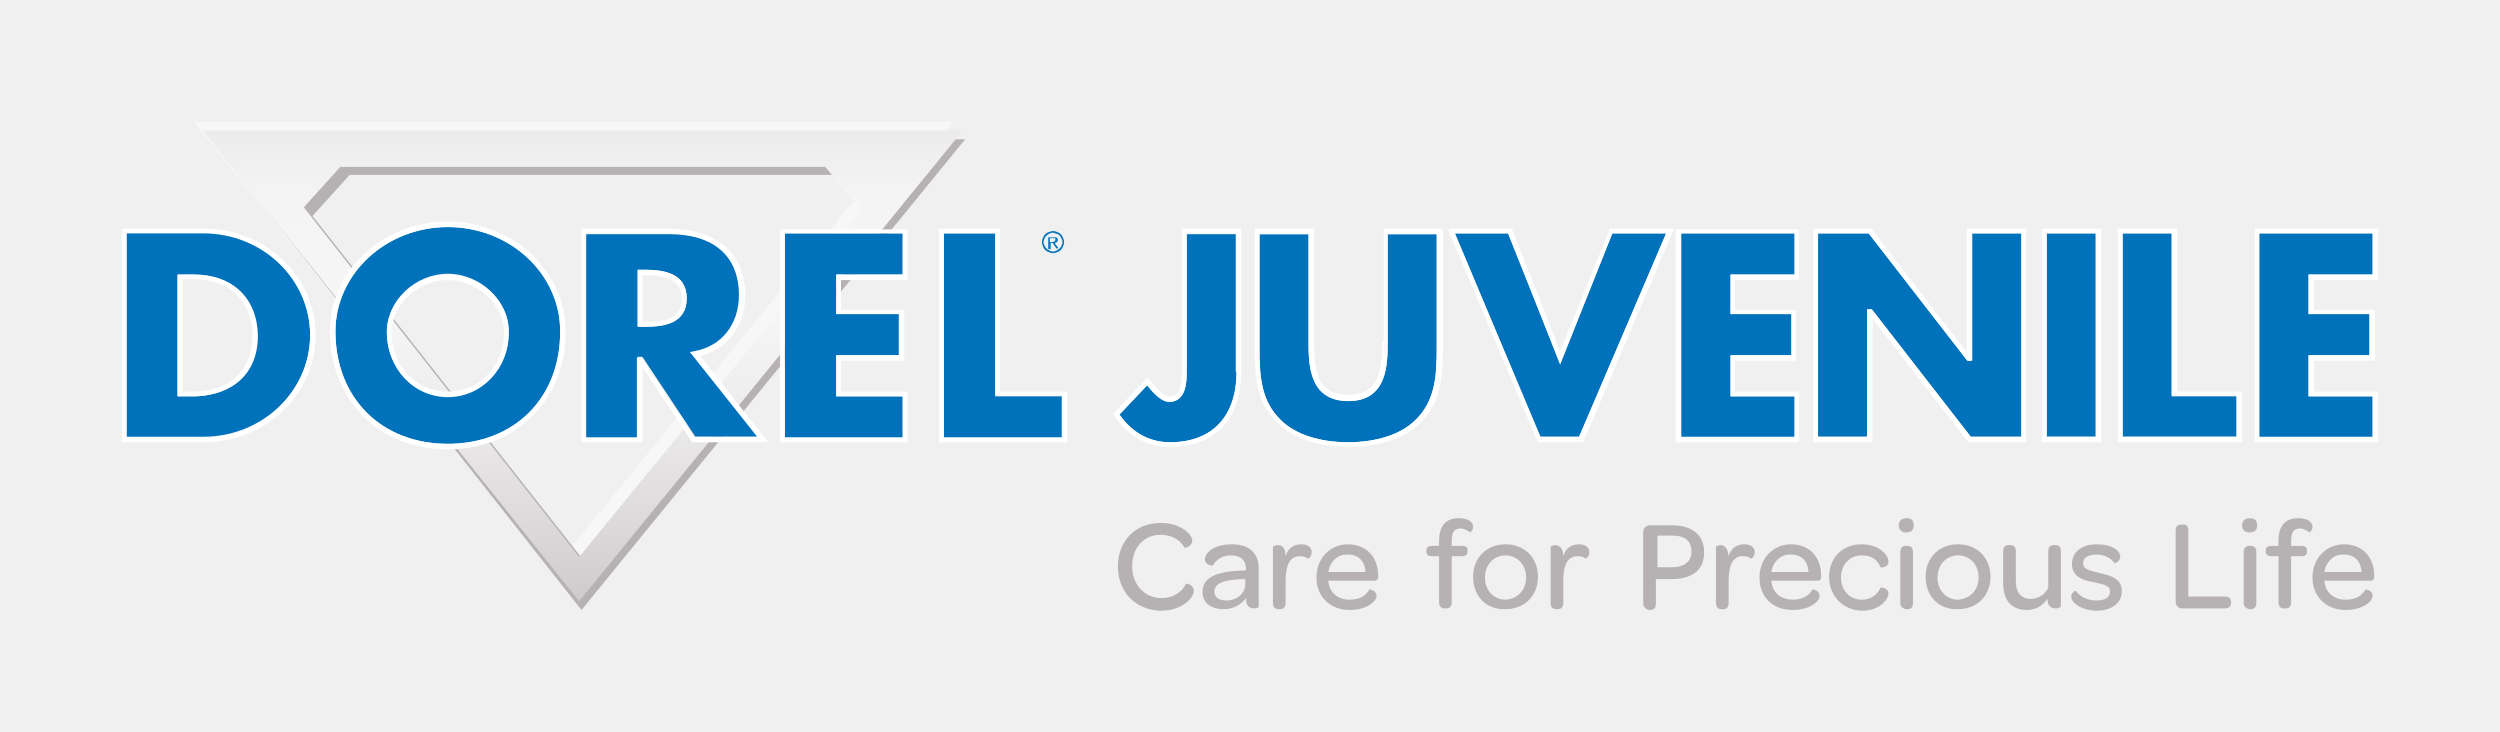
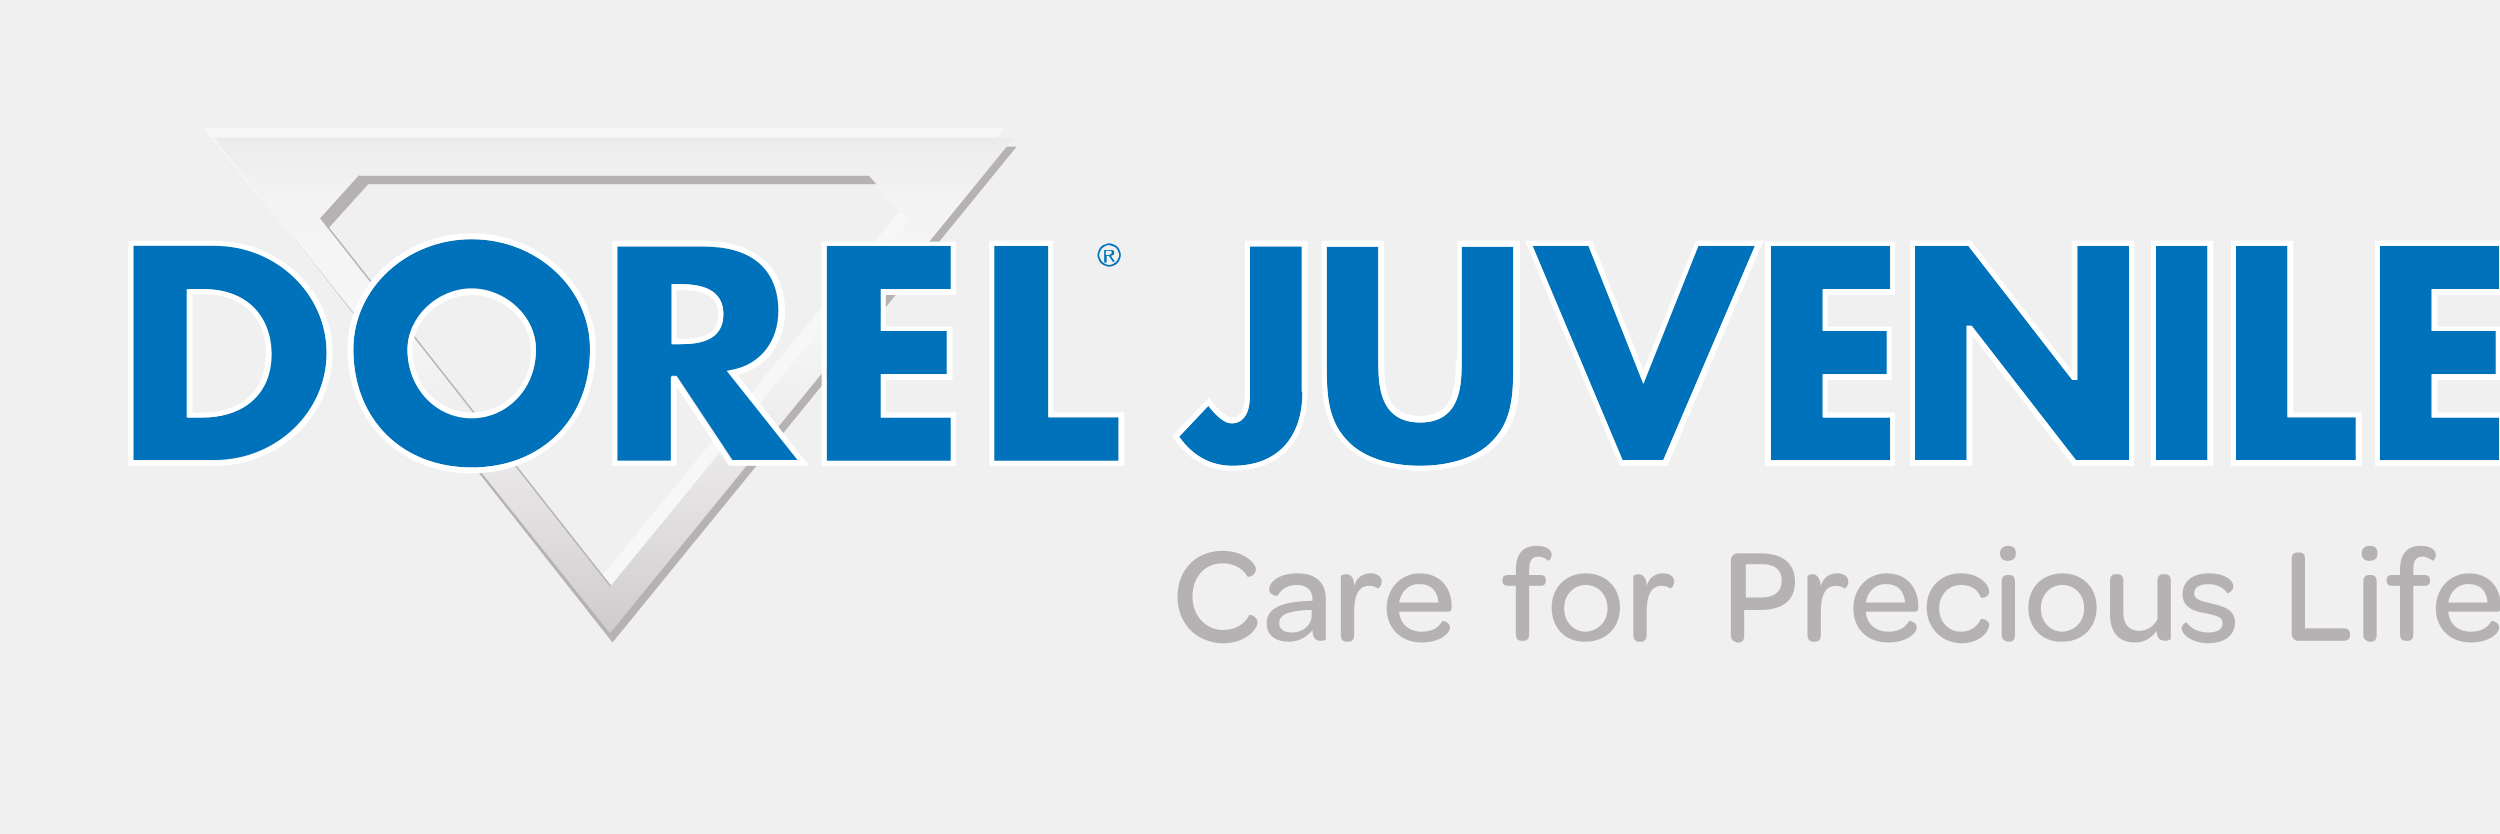
- <svg xmlns="http://www.w3.org/2000/svg" version="1.1" id="Layer_1" x="0px" y="0px" viewBox="0 0 316 92.5" enable-background="new 0 0 316 92.5" xml:space="preserve">
+ <svg xmlns="http://www.w3.org/2000/svg" version="1.1" width="240" height="80" viewBox="0 0 250 100" preserveAspectRatio="xMinYMax meet">
  <g>
-     <rect x="0" y="0" fill="none" width="316" height="92.5" />
+     <rect x="0" y="0" fill="none" />
    <g>
      <path fill="#F8F7F8" d="M24.5,15.4h96L72.1,74.8L24.5,15.4z M42,19.9l-4.7,5.2l34.8,44.2l35.8-43.9l-4.7-5.5H42z" />
      <path fill="#B6B2B4" d="M26.6,17.6H122L73.5,77.1L26.6,17.6z M44.2,22.1l-4.7,5.2l34.8,44.2l35.8-43.9l-4.7-5.5H44.2z" />
      <linearGradient id="SVGID_1_" gradientUnits="userSpaceOnUse" x1="73.583" y1="78.112" x2="73.583" y2="14.223">
        <stop offset="0" style="stop-color:#CCC8CA" />
        <stop offset="0.18" style="stop-color:#DCD9DB" />
        <stop offset="0.441" style="stop-color:#EFEEEF" />
        <stop offset="0.607" style="stop-color:#F7F6F6" />
        <stop offset="0.833" style="stop-color:#F5F4F5" />
        <stop offset="0.944" style="stop-color:#EEEDEE" />
        <stop offset="0.989" style="stop-color:#E9E7E9" />
      </linearGradient>
      <path fill="url(#SVGID_1_)" d="M25.6,16.5h96.1L73.2,76L25.6,16.5z M43.1,21l-4.7,5.2l34.8,44.2L109,26.6l-4.7-5.5H43.1z" />
    </g>
-     <path fill="#0072BB" d="M56.6,28.7c-7.8,0-14.2,5.9-14.2,13.2c0,8.4,5.8,14.2,14.2,14.2c8.4,0,14.2-5.8,14.2-14.2   C70.9,34.6,64.5,28.7,56.6,28.7z M56.6,50.1c-4.3,0-7.7-3.6-7.7-8.2c0-3.9,3.6-7.3,7.7-7.3c4.1,0,7.7,3.4,7.7,7.3   C64.4,46.5,61,50.1,56.6,50.1z" />
-     <path fill="#0072BB" d="M149.2,50.2c-0.4,0.4-0.9,0.6-1.4,0.6c-0.8,0-1.7-0.7-2.8-2.1l-3.5,3.7c1.6,2.3,3.8,3.5,6.4,3.5   c5.3,0,8.4-3.3,8.4-8.9V29.6H150l0,17.2C150,47.9,150,49.4,149.2,50.2z" />
-     <path fill="#0072BB" d="M165.4,43.1V29.6h-6.2V44c0,3.5,0.2,6.7,2.7,9.1c1.8,1.8,4.9,2.8,8.5,2.8s6.7-1,8.5-2.8   c2.5-2.4,2.7-5.5,2.7-9.1V29.6h-6.2v13.6c0,2.8,0,7.5-5,7.5C165.4,50.6,165.4,45.9,165.4,43.1z" />
-     <path fill="#FFFFFF" d="M56.6,28c-8.2,0-14.9,6.2-14.9,13.9c0,8.6,6.2,14.9,14.9,14.9c8.6,0,14.9-6.2,14.9-14.9   C71.5,34.3,64.8,28,56.6,28z M56.6,56.1c-8.4,0-14.2-5.8-14.2-14.2c0-7.3,6.4-13.2,14.2-13.2c7.8,0,14.2,5.9,14.2,13.2   C70.9,50.3,65,56.1,56.6,56.1z" />
-     <path fill="#FFFFFF" d="M56.6,34.7c-4.1,0-7.7,3.4-7.7,7.3c0,4.6,3.4,8.2,7.7,8.2c4.3,0,7.7-3.6,7.7-8.2   C64.4,38.1,60.8,34.7,56.6,34.7z M56.6,49.5c-4,0-7.1-3.3-7.1-7.5c0-3.5,3.3-6.6,7.1-6.6c3.8,0,7.1,3.1,7.1,6.6   C63.8,46.2,60.6,49.5,56.6,49.5z" />
+     <path fill="#0072BB" d="M56.6,28.7c-7.8,0-14.2,5.9-14.2,13.2c0,8.4,5.8,14.2,14.2,14.2c8.4,0,14.2-5.8,14.2-14.2       C70.9,34.6,64.5,28.7,56.6,28.7z M56.6,50.1c-4.3,0-7.7-3.6-7.7-8.2c0-3.9,3.6-7.3,7.7-7.3c4.1,0,7.7,3.4,7.7,7.3       C64.4,46.5,61,50.1,56.6,50.1z" />
+     <path fill="#0072BB" d="M149.2,50.2c-0.4,0.4-0.9,0.6-1.4,0.6c-0.8,0-1.7-0.7-2.8-2.1l-3.5,3.7c1.6,2.3,3.8,3.5,6.4,3.5       c5.3,0,8.4-3.3,8.4-8.9V29.6H150l0,17.2C150,47.9,150,49.4,149.2,50.2z" />
+     <path fill="#0072BB" d="M165.4,43.1V29.6h-6.2V44c0,3.5,0.2,6.7,2.7,9.1c1.8,1.8,4.9,2.8,8.5,2.8s6.7-1,8.5-2.8       c2.5-2.4,2.7-5.5,2.7-9.1V29.6h-6.2v13.6c0,2.8,0,7.5-5,7.5C165.4,50.6,165.4,45.9,165.4,43.1z" />
+     <path fill="#FFFFFF" d="M56.6,28c-8.2,0-14.9,6.2-14.9,13.9c0,8.6,6.2,14.9,14.9,14.9c8.6,0,14.9-6.2,14.9-14.9       C71.5,34.3,64.8,28,56.6,28z M56.6,56.1c-8.4,0-14.2-5.8-14.2-14.2c0-7.3,6.4-13.2,14.2-13.2c7.8,0,14.2,5.9,14.2,13.2       C70.9,50.3,65,56.1,56.6,56.1z" />
+     <path fill="#FFFFFF" d="M56.6,34.7c-4.1,0-7.7,3.4-7.7,7.3c0,4.6,3.4,8.2,7.7,8.2c4.3,0,7.7-3.6,7.7-8.2       C64.4,38.1,60.8,34.7,56.6,34.7z M56.6,49.5c-4,0-7.1-3.3-7.1-7.5c0-3.5,3.3-6.6,7.1-6.6c3.8,0,7.1,3.1,7.1,6.6       C63.8,46.2,60.6,49.5,56.6,49.5z" />
    <g>
      <path fill="none" d="M23.1,35.3v14.1h1.3c4.7,0,7.5-2.6,7.5-7.1c0-4.4-2.9-7.1-7.5-7.1H23.1z" />
-       <path fill="#0072BB" d="M16,29.5v25.7h9.7c7.5,0,13.5-5.8,13.5-12.9c0-7.1-6.1-12.9-13.5-12.9H16z M32.5,42.4    c0,5.7-4.2,7.7-8.2,7.7h-1.9V34.7h2C29.4,34.7,32.5,37.7,32.5,42.4z" />
-       <path fill="#FFFFFF" d="M25.8,28.9H15.4v27h10.4c7.8,0,14.1-6.1,14.1-13.5C39.9,35,33.6,28.9,25.8,28.9z M16,55.3V29.5h9.7    c7.5,0,13.5,5.8,13.5,12.9c0,7.1-6.1,12.9-13.5,12.9H16z" />
-       <path fill="#FFFFFF" d="M24.5,34.7h-2v15.4h1.9c3.9,0,8.2-2,8.2-7.7C32.5,37.7,29.4,34.7,24.5,34.7z M24.4,49.5h-1.3V35.3h1.3    c4.6,0,7.5,2.7,7.5,7.1C31.9,46.8,29.1,49.5,24.4,49.5z" />
+       <path fill="#0072BB" d="M16,29.5v25.7h9.7c7.5,0,13.5-5.8,13.5-12.9c0-7.1-6.1-12.9-13.5-12.9H16z M32.5,42.4         c0,5.7-4.2,7.7-8.2,7.7h-1.9V34.7h2C29.4,34.7,32.5,37.7,32.5,42.4z" />
+       <path fill="#FFFFFF" d="M25.8,28.9H15.4v27h10.4c7.8,0,14.1-6.1,14.1-13.5C39.9,35,33.6,28.9,25.8,28.9z M16,55.3V29.5h9.7         c7.5,0,13.5,5.8,13.5,12.9c0,7.1-6.1,12.9-13.5,12.9H16z" />
+       <path fill="#FFFFFF" d="M24.5,34.7h-2v15.4h1.9c3.9,0,8.2-2,8.2-7.7C32.5,37.7,29.4,34.7,24.5,34.7z M24.4,49.5h-1.3V35.3h1.3         c4.6,0,7.5,2.7,7.5,7.1C31.9,46.8,29.1,49.5,24.4,49.5z" />
    </g>
    <g>
-       <path fill="#0072BB" d="M87.9,44.5c3.5-0.6,5.7-3.4,5.7-7.1c0-5-3.3-7.8-9.1-7.8H74.1v25.7h6.5V45.1h0.6l6.7,10.1h8l-8.5-10.7    L87.9,44.5z M81.6,41.3h-1v-7.2h1c2.2,0,5.2,0.4,5.2,3.6C86.8,41,83.8,41.3,81.6,41.3z" />
-       <path fill="#FFFFFF" d="M94.2,37.3c0-5.3-3.7-8.4-9.8-8.4H73.5v27h7.7v-9.5l6.3,9.5h9.6L88.5,45C92,44.1,94.2,41.2,94.2,37.3z     M87.8,55.3l-6.7-10.1h-0.6v10.1h-6.5V29.5h10.3c5.8,0,9.1,2.8,9.1,7.8c0,3.7-2.2,6.5-5.7,7.1l-0.5,0.1l8.5,10.7H87.8z" />
+       <path fill="#0072BB" d="M87.9,44.5c3.5-0.6,5.7-3.4,5.7-7.1c0-5-3.3-7.8-9.1-7.8H74.1v25.7h6.5V45.1h0.6l6.7,10.1h8l-8.5-10.7         L87.9,44.5z M81.6,41.3h-1v-7.2h1c2.2,0,5.2,0.4,5.2,3.6C86.8,41,83.8,41.3,81.6,41.3z" />
+       <path fill="#FFFFFF" d="M94.2,37.3c0-5.3-3.7-8.4-9.8-8.4H73.5v27h7.7v-9.5l6.3,9.5h9.6L88.5,45C92,44.1,94.2,41.2,94.2,37.3z          M87.8,55.3l-6.7-10.1h-0.6v10.1h-6.5V29.5h10.3c5.8,0,9.1,2.8,9.1,7.8c0,3.7-2.2,6.5-5.7,7.1l-0.5,0.1l8.5,10.7H87.8z" />
    </g>
-     <path fill="#FFFFFF" d="M81.6,34.1h-1v7.2h1c2.2,0,5.2-0.4,5.2-3.6C86.8,34.5,83.8,34.1,81.6,34.1z M81.6,40.7h-0.4v-5.9h0.4   c3.2,0,4.6,0.9,4.6,3C86.2,39.8,84.8,40.7,81.6,40.7z" />
-     <path fill="#FFFFFF" d="M149.4,46.7c0,1,0,2.4-0.6,3c-0.2,0.2-0.6,0.4-1,0.4c-0.6,0-1.5-0.8-2.5-2.1l-0.2-0.3l-4.4,4.6l0.1,0.2   c1.7,2.6,4.2,4,7,4c5.8,0,9.1-3.5,9.1-9.6V28.9h-7.5V46.7z M156.3,47c0,5.7-3.1,8.9-8.4,8.9c-2.6,0-4.8-1.2-6.4-3.5l3.5-3.7   c1.1,1.4,2,2.1,2.8,2.1c0.6,0,1.1-0.2,1.4-0.6c0.8-0.8,0.8-2.4,0.8-3.5l0-17.2h6.2V47z" />
-     <path fill="#FFFFFF" d="M174.7,43.1c0,3.6-0.3,6.8-4.3,6.8c-4,0-4.3-3.2-4.3-6.8V28.9h-7.5V44c0,3.7,0.2,6.9,2.9,9.5   c2.7,2.6,6.8,3,9,3c2.2,0,6.3-0.4,9-3c2.6-2.6,2.9-5.8,2.9-9.5V28.9h-7.5V43.1z M175.4,29.6h6.2V44c0,3.5-0.2,6.7-2.7,9.1   c-1.8,1.8-4.9,2.8-8.5,2.8s-6.7-1-8.5-2.8c-2.5-2.4-2.7-5.5-2.7-9.1V29.6h6.2v13.6c0,2.8,0,7.5,5,7.5c5,0,5-4.7,5-7.5V29.6z" />
+     <path fill="#FFFFFF" d="M81.6,34.1h-1v7.2h1c2.2,0,5.2-0.4,5.2-3.6C86.8,34.5,83.8,34.1,81.6,34.1z M81.6,40.7h-0.4v-5.9h0.4       c3.2,0,4.6,0.9,4.6,3C86.2,39.8,84.8,40.7,81.6,40.7z" />
+     <path fill="#FFFFFF" d="M149.4,46.7c0,1,0,2.4-0.6,3c-0.2,0.2-0.6,0.4-1,0.4c-0.6,0-1.5-0.8-2.5-2.1l-0.2-0.3l-4.4,4.6l0.1,0.2       c1.7,2.6,4.2,4,7,4c5.8,0,9.1-3.5,9.1-9.6V28.9h-7.5V46.7z M156.3,47c0,5.7-3.1,8.9-8.4,8.9c-2.6,0-4.8-1.2-6.4-3.5l3.5-3.7       c1.1,1.4,2,2.1,2.8,2.1c0.6,0,1.1-0.2,1.4-0.6c0.8-0.8,0.8-2.4,0.8-3.5l0-17.2h6.2V47z" />
+     <path fill="#FFFFFF" d="M174.7,43.1c0,3.6-0.3,6.8-4.3,6.8c-4,0-4.3-3.2-4.3-6.8V28.9h-7.5V44c0,3.7,0.2,6.9,2.9,9.5       c2.7,2.6,6.8,3,9,3c2.2,0,6.3-0.4,9-3c2.6-2.6,2.9-5.8,2.9-9.5V28.9h-7.5V43.1z M175.4,29.6h6.2V44c0,3.5-0.2,6.7-2.7,9.1       c-1.8,1.8-4.9,2.8-8.5,2.8s-6.7-1-8.5-2.8c-2.5-2.4-2.7-5.5-2.7-9.1V29.6h6.2v13.6c0,2.8,0,7.5,5,7.5c5,0,5-4.7,5-7.5V29.6z" />
    <g>
-       <polygon fill="#0072BB" points="190.7,29.5 183.9,29.5 194.7,55.2 199.6,55.2 210.6,29.5 203.8,29.5 197.2,46.1   " />
-       <path fill="#FFFFFF" d="M197.2,44.4l-6.1-15.5H183l11.3,26.8l0.1,0.2h5.7l11.5-27h-8.1L197.2,44.4z M210.6,29.5l-11,25.7h-4.9    l-10.8-25.7h6.7l6.6,16.5l6.6-16.5H210.6z" />
+       <polygon fill="#0072BB" points="190.7,29.5 183.9,29.5 194.7,55.2 199.6,55.2 210.6,29.5 203.8,29.5 197.2,46.1    " />
+       <path fill="#FFFFFF" d="M197.2,44.4l-6.1-15.5H183l11.3,26.8l0.1,0.2h5.7l11.5-27h-8.1L197.2,44.4z M210.6,29.5l-11,25.7h-4.9         l-10.8-25.7h6.7l6.6,16.5l6.6-16.5H210.6z" />
    </g>
    <g>
-       <polygon fill="#0072BB" points="218.7,44.9 226.4,44.9 226.4,39.7 218.7,39.7 218.7,34.7 226.8,34.7 226.8,29.5 212.5,29.5     212.5,55.2 226.8,55.2 226.8,50.1 218.7,50.1   " />
-       <path fill="#FFFFFF" d="M211.8,55.9h15.6v-6.4h-8.1v-3.9h7.7v-6.4h-7.7v-3.8h8.1v-6.4h-15.6V55.9z M212.5,29.5h14.4v5.2h-8.1v5    h7.7v5.2h-7.7v5.2h8.1v5.2h-14.4V29.5z" />
+       <polygon fill="#0072BB" points="218.7,44.9 226.4,44.9 226.4,39.7 218.7,39.7 218.7,34.7 226.8,34.7 226.8,29.5 212.5,29.5          212.5,55.2 226.8,55.2 226.8,50.1 218.7,50.1     " />
+       <path fill="#FFFFFF" d="M211.8,55.9h15.6v-6.4h-8.1v-3.9h7.7v-6.4h-7.7v-3.8h8.1v-6.4h-15.6V55.9z M212.5,29.5h14.4v5.2h-8.1v5         h7.7v5.2h-7.7v5.2h8.1v5.2h-14.4V29.5z" />
    </g>
    <g>
-       <polygon fill="#0072BB" points="229.8,29.5 229.8,55.2 236,55.2 236,39.1 236.6,39.1 249.1,55.2 255.5,55.2 255.5,29.5     249.3,29.5 249.3,45.6 248.7,45.6 248.6,45.5 236.2,29.5   " />
-       <path fill="#FFFFFF" d="M248.6,44.5l-12-15.5l-0.1-0.1h-7.3v27h7.5V40.3l12.1,15.6h7.3v-27h-7.5V44.5z M249.3,29.5h6.2v25.7h-6.4    l-12.5-16.1H236v16.1h-6.2V29.5h6.4l12.4,16l0.1,0.1h0.5V29.5z" />
+       <polygon fill="#0072BB" points="229.8,29.5 229.8,55.2 236,55.2 236,39.1 236.6,39.1 249.1,55.2 255.5,55.2 255.5,29.5          249.3,29.5 249.3,45.6 248.7,45.6 248.6,45.5 236.2,29.5    " />
+       <path fill="#FFFFFF" d="M248.6,44.5l-12-15.5l-0.1-0.1h-7.3v27h7.5V40.3l12.1,15.6h7.3v-27h-7.5V44.5z M249.3,29.5h6.2v25.7h-6.4         l-12.5-16.1H236v16.1h-6.2V29.5h6.4l12.4,16l0.1,0.1h0.5V29.5z" />
    </g>
    <g>
      <rect x="258.7" y="29.5" fill="#0072BB" width="6.2" height="25.7" />
      <path fill="#FFFFFF" d="M258.1,55.9h7.5v-27h-7.5V55.9z M258.7,29.5h6.2v25.7h-6.2V29.5z" />
    </g>
    <g>
-       <polygon fill="#0072BB" points="274.5,29.5 268.3,29.5 268.3,55.2 282.7,55.2 282.7,50.1 274.5,50.1   " />
+       <polygon fill="#0072BB" points="274.5,29.5 268.3,29.5 268.3,55.2 282.7,55.2 282.7,50.1 274.5,50.1     " />
      <path fill="#FFFFFF" d="M275.2,28.9h-7.5v27h15.7v-6.4h-8.2V28.9z M282.7,55.2h-14.4V29.5h6.2v20.5h8.2V55.2z" />
    </g>
    <g>
-       <polygon fill="#0072BB" points="299.9,34.7 299.9,29.5 285.6,29.5 285.6,55.2 299.9,55.2 299.9,50.1 291.8,50.1 291.8,44.9     299.5,44.9 299.5,39.7 291.8,39.7 291.8,34.7   " />
-       <path fill="#FFFFFF" d="M300.6,35.3v-6.4H285v27h15.6v-6.4h-8.1v-3.9h7.7v-6.4h-7.7v-3.8H300.6z M299.5,44.9h-7.7v5.2h8.1v5.2    h-14.4V29.5h14.4v5.2h-8.1v5h7.7V44.9z" />
+       <polygon fill="#0072BB" points="299.9,34.7 299.9,29.5 285.6,29.5 285.6,55.2 299.9,55.2 299.9,50.1 291.8,50.1 291.8,44.9          299.5,44.9 299.5,39.7 291.8,39.7 291.8,34.7     " />
+       <path fill="#FFFFFF" d="M300.6,35.3v-6.4H285v27h15.6v-6.4h-8.1v-3.9h7.7v-6.4h-7.7v-3.8H300.6z M299.5,44.9h-7.7v5.2h8.1v5.2         h-14.4V29.5h14.4v5.2h-8.1v5h7.7V44.9z" />
    </g>
    <g>
-       <polygon fill="#0072BB" points="105.7,44.9 113.6,44.9 113.6,39.7 105.7,39.7 105.7,34.7 114.1,34.7 114.1,29.5 99.2,29.5     99.2,55.3 114.1,55.3 114.1,50.1 105.7,50.1   " />
-       <path fill="#FFFFFF" d="M98.6,55.9h16.1v-6.4h-8.4v-3.9h8v-6.4h-8v-3.8h8.4v-6.4H98.6V55.9z M99.2,29.5h14.9v5.2h-8.4v5h8v5.2h-8    v5.2h8.4v5.2H99.2V29.5z" />
+       <polygon fill="#0072BB" points="105.7,44.9 113.6,44.9 113.6,39.7 105.7,39.7 105.7,34.7 114.1,34.7 114.1,29.5 99.2,29.5          99.2,55.3 114.1,55.3 114.1,50.1 105.7,50.1    " />
+       <path fill="#FFFFFF" d="M98.6,55.9h16.1v-6.4h-8.4v-3.9h8v-6.4h-8v-3.8h8.4v-6.4H98.6V55.9z M99.2,29.5h14.9v5.2h-8.4v5h8v5.2h-8         v5.2h8.4v5.2H99.2V29.5z" />
    </g>
    <g>
-       <polygon fill="#0072BB" points="125.8,29.5 119.3,29.5 119.3,55.3 134.2,55.3 134.2,50.1 125.8,50.1   " />
+       <polygon fill="#0072BB" points="125.8,29.5 119.3,29.5 119.3,55.3 134.2,55.3 134.2,50.1 125.8,50.1     " />
      <path fill="#FFFFFF" d="M126.4,28.9h-7.7v27h16.2v-6.4h-8.5V28.9z M134.2,55.3h-14.9V29.5h6.5v20.5h8.5V55.3z" />
    </g>
-     <path fill="#0072BB" d="M133.7,29.6c0.2,0.1,0.3,0.2,0.4,0.4c0.1,0.2,0.2,0.4,0.2,0.6c0,0.2-0.1,0.4-0.2,0.6   c-0.1,0.2-0.3,0.3-0.4,0.4c-0.2,0.1-0.4,0.2-0.6,0.2c-0.2,0-0.4-0.1-0.6-0.2c-0.2-0.1-0.3-0.3-0.4-0.4c-0.1-0.2-0.2-0.4-0.2-0.6   c0-0.2,0.1-0.4,0.2-0.6c0.1-0.2,0.3-0.3,0.4-0.4c0.2-0.1,0.4-0.2,0.6-0.2C133.3,29.5,133.5,29.5,133.7,29.6z M132.4,29.4   c-0.2,0.1-0.4,0.3-0.5,0.5c-0.1,0.2-0.2,0.5-0.2,0.7c0,0.2,0.1,0.5,0.2,0.7c0.1,0.2,0.3,0.4,0.5,0.5c0.2,0.1,0.5,0.2,0.7,0.2   c0.2,0,0.5-0.1,0.7-0.2c0.2-0.1,0.4-0.3,0.5-0.5c0.1-0.2,0.2-0.5,0.2-0.7c0-0.2-0.1-0.5-0.2-0.7c-0.1-0.2-0.3-0.4-0.5-0.5   c-0.2-0.1-0.5-0.2-0.7-0.2C132.9,29.2,132.7,29.3,132.4,29.4z M132.8,31.4v-0.7h0.1c0.1,0,0.2,0,0.2,0.1c0.1,0,0.1,0.2,0.3,0.4   l0.1,0.2h0.3l-0.2-0.3c-0.1-0.1-0.2-0.2-0.2-0.3c0,0-0.1-0.1-0.1-0.1c0.1,0,0.2-0.1,0.3-0.1c0.1-0.1,0.1-0.2,0.1-0.3   c0-0.1,0-0.2-0.1-0.2c0-0.1-0.1-0.1-0.2-0.1c-0.1,0-0.2,0-0.4,0h-0.5v1.5H132.8z M132.8,30.1h0.3c0.1,0,0.2,0,0.2,0   c0,0,0.1,0,0.1,0.1c0,0,0,0.1,0,0.1c0,0.1,0,0.1-0.1,0.2c-0.1,0-0.1,0.1-0.3,0.1h-0.3V30.1z" />
+     <path fill="#0072BB" d="M133.7,29.6c0.2,0.1,0.3,0.2,0.4,0.4c0.1,0.2,0.2,0.4,0.2,0.6c0,0.2-0.1,0.4-0.2,0.6       c-0.1,0.2-0.3,0.3-0.4,0.4c-0.2,0.1-0.4,0.2-0.6,0.2c-0.2,0-0.4-0.1-0.6-0.2c-0.2-0.1-0.3-0.3-0.4-0.4c-0.1-0.2-0.2-0.4-0.2-0.6       c0-0.2,0.1-0.4,0.2-0.6c0.1-0.2,0.3-0.3,0.4-0.4c0.2-0.1,0.4-0.2,0.6-0.2C133.3,29.5,133.5,29.5,133.7,29.6z M132.4,29.4       c-0.2,0.1-0.4,0.3-0.5,0.5c-0.1,0.2-0.2,0.5-0.2,0.7c0,0.2,0.1,0.5,0.2,0.7c0.1,0.2,0.3,0.4,0.5,0.5c0.2,0.1,0.5,0.2,0.7,0.2       c0.2,0,0.5-0.1,0.7-0.2c0.2-0.1,0.4-0.3,0.5-0.5c0.1-0.2,0.2-0.5,0.2-0.7c0-0.2-0.1-0.5-0.2-0.7c-0.1-0.2-0.3-0.4-0.5-0.5       c-0.2-0.1-0.5-0.2-0.7-0.2C132.9,29.2,132.7,29.3,132.4,29.4z M132.8,31.4v-0.7h0.1c0.1,0,0.2,0,0.2,0.1c0.1,0,0.1,0.2,0.3,0.4       l0.1,0.2h0.3l-0.2-0.3c-0.1-0.1-0.2-0.2-0.2-0.3c0,0-0.1-0.1-0.1-0.1c0.1,0,0.2-0.1,0.3-0.1c0.1-0.1,0.1-0.2,0.1-0.3       c0-0.1,0-0.2-0.1-0.2c0-0.1-0.1-0.1-0.2-0.1c-0.1,0-0.2,0-0.4,0h-0.5v1.5H132.8z M132.8,30.1h0.3c0.1,0,0.2,0,0.2,0       c0,0,0.1,0,0.1,0.1c0,0,0,0.1,0,0.1c0,0.1,0,0.1-0.1,0.2c-0.1,0-0.1,0.1-0.3,0.1h-0.3V30.1z" />
    <g>
      <g>
-         <path fill="#B6B2B4" d="M141.3,71.6c0-3.2,2.2-5.5,5.4-5.5c2.6,0,4,1.5,4,2.2c0,0.8-0.9,1-1,0.9c-0.6-1.1-1.8-1.6-3-1.6     c-2.1,0-3.6,1.6-3.6,4c0,2.3,1.6,4,3.7,4c1.4,0,2.6-0.7,3.1-1.8c0-0.1,1,0.1,1,0.9c0,0.8-1.4,2.5-4.2,2.5     C143.5,77.1,141.3,74.8,141.3,71.6z" />
-         <path fill="#B6B2B4" d="M152,74.8c0-1.8,1.7-2.6,5.3-2.7h0.2V72c0-1.2-0.7-1.8-1.9-1.8c-1.2,0-1.9,0.6-2.3,1.3c0,0-1,0-1-0.8     c0-0.8,1.1-1.9,3.4-1.9c2.2,0,3.4,1.1,3.4,3.1v4.8c0,0.1-0.3,0.2-0.6,0.2c-0.6,0-1-0.3-1-1.3c-0.6,0.8-1.6,1.4-2.8,1.4     C152.9,77,152,76.1,152,74.8z M157.4,73.8v-0.6l-0.4,0c-2.3,0.1-3.5,0.5-3.5,1.6c0,0.7,0.6,1.1,1.5,1.1     C156.4,75.9,157.4,75,157.4,73.8z" />
-         <path fill="#B6B2B4" d="M162.5,70.3c0.3-1,1-1.5,2-1.5c0.8,0,1.3,0.4,1.3,1c0,0.6-0.5,0.9-0.5,0.8c-0.2-0.2-0.6-0.3-1-0.3     c-1.3,0-1.8,1.2-1.8,3.1v2.8c0,0.6-0.3,0.8-0.7,0.8h-0.2c-0.4,0-0.7-0.2-0.7-0.8v-7.1c0,0,0.3-0.2,0.6-0.2     C162,68.9,162.5,69.2,162.5,70.3z" />
-         <path fill="#B6B2B4" d="M166.4,73c0-2.4,1.7-4.2,4-4.2c2.3,0,3.8,1.6,3.8,4v0.1c0,0.3-0.1,0.5-0.5,0.5h-5.8     c0.1,1.5,1.2,2.4,2.7,2.4c1.4,0,2.1-0.6,2.5-1.3c0,0,0.9,0.1,0.9,0.8c0,0.7-1.2,1.8-3.4,1.8C168.1,77.1,166.4,75.4,166.4,73z      M167.9,72.3h4.7c-0.1-1.4-0.9-2.2-2.2-2.2C169.1,70,168.1,71,167.9,72.3z" />
-         <path fill="#B6B2B4" d="M180.3,69.7v-0.1c0-0.4,0.2-0.6,0.7-0.6h0.9v-0.6c0-2,0.9-2.9,2.5-2.9c1.2,0,1.8,0.5,1.8,1.1     c0,0.5-0.4,0.7-0.4,0.7c-0.2-0.2-0.7-0.5-1.2-0.5c-0.8,0-1.1,0.5-1.1,1.6V69h1.3c0.5,0,0.7,0.2,0.7,0.6v0.1     c0,0.4-0.2,0.6-0.7,0.6h-1.3v5.8c0,0.6-0.3,0.8-0.7,0.8h-0.2c-0.4,0-0.7-0.2-0.7-0.8v-5.8h-0.9C180.5,70.3,180.3,70.1,180.3,69.7     z" />
-         <path fill="#B6B2B4" d="M186.2,72.9c0-2.4,1.7-4.1,4.1-4.1c2.4,0,4.1,1.7,4.1,4.1c0,2.4-1.7,4.1-4.1,4.1     C187.9,77.1,186.2,75.4,186.2,72.9z M192.9,73c0-1.6-1.1-2.8-2.6-2.8c-1.5,0-2.6,1.2-2.6,2.8c0,1.6,1.1,2.8,2.6,2.8     C191.8,75.7,192.9,74.6,192.9,73z" />
-         <path fill="#B6B2B4" d="M197.6,70.3c0.3-1,1-1.5,2-1.5c0.8,0,1.3,0.4,1.3,1c0,0.6-0.5,0.9-0.5,0.8c-0.2-0.2-0.6-0.3-1-0.3     c-1.3,0-1.8,1.2-1.8,3.1v2.8c0,0.6-0.3,0.8-0.7,0.8h-0.2c-0.4,0-0.7-0.2-0.7-0.8v-7.1c0,0,0.3-0.2,0.6-0.2     C197,68.9,197.6,69.2,197.6,70.3z" />
-         <path fill="#B6B2B4" d="M207.7,76.2v-8.9c0-0.6,0.4-0.9,0.9-0.9h2.7c2.6,0,4.1,1.2,4.1,3.4c0,2.2-1.4,3.4-4.2,3.4h-1.9v3.1     c0,0.5-0.2,0.8-0.7,0.8h-0.2C207.9,76.9,207.7,76.7,207.7,76.2z M209.4,71.7h1.9c1.6,0,2.5-0.7,2.5-2c0-1.3-0.8-2-2.4-2h-1.9     V71.7z" />
-         <path fill="#B6B2B4" d="M218.5,70.3c0.3-1,1-1.5,2-1.5c0.8,0,1.3,0.4,1.3,1c0,0.6-0.5,0.9-0.5,0.8c-0.2-0.2-0.6-0.3-1-0.3     c-1.3,0-1.8,1.2-1.8,3.1v2.8c0,0.6-0.3,0.8-0.7,0.8h-0.2c-0.4,0-0.7-0.2-0.7-0.8v-7.1c0,0,0.3-0.2,0.6-0.2     C217.9,68.9,218.4,69.2,218.5,70.3z" />
-         <path fill="#B6B2B4" d="M222.4,73c0-2.4,1.7-4.2,4-4.2c2.3,0,3.8,1.6,3.8,4v0.1c0,0.3-0.1,0.5-0.5,0.5h-5.8     c0.1,1.5,1.2,2.4,2.7,2.4c1.4,0,2.1-0.6,2.5-1.3c0,0,0.9,0.1,0.9,0.8c0,0.7-1.2,1.8-3.4,1.8C224,77.1,222.4,75.4,222.4,73z      M223.9,72.3h4.7c-0.1-1.4-0.9-2.2-2.2-2.2C225.1,70,224.1,71,223.9,72.3z" />
-         <path fill="#B6B2B4" d="M231.2,72.9c0-2.4,1.7-4.1,4.1-4.1c2.3,0,3.4,1.4,3.4,2.2c0,0.7-0.9,0.8-1,0.7c-0.4-0.9-1-1.5-2.4-1.5     c-1.5,0-2.6,1.2-2.6,2.8c0,1.6,1.1,2.8,2.6,2.8c1.3,0,2-0.7,2.4-1.5c0-0.1,1,0,1,0.7c0,0.7-1,2.2-3.4,2.2     C232.9,77.1,231.2,75.3,231.2,72.9z" />
-         <path fill="#B6B2B4" d="M240,66.4c0-0.6,0.4-0.9,1-0.9c0.6,0,0.9,0.3,0.9,0.9c0,0.6-0.3,0.9-1,0.9C240.4,67.3,240,67,240,66.4z      M240.2,76.2v-6.4c0-0.6,0.3-0.8,0.7-0.8h0.2c0.4,0,0.7,0.2,0.7,0.8v6.4c0,0.6-0.3,0.8-0.7,0.8h-0.2     C240.5,76.9,240.2,76.7,240.2,76.2z" />
-         <path fill="#B6B2B4" d="M243.4,72.9c0-2.4,1.7-4.1,4.1-4.1c2.4,0,4.1,1.7,4.1,4.1c0,2.4-1.7,4.1-4.1,4.1     C245.1,77.1,243.4,75.4,243.4,72.9z M250.1,73c0-1.6-1.1-2.8-2.6-2.8c-1.5,0-2.6,1.2-2.6,2.8c0,1.6,1.1,2.8,2.6,2.8     C249,75.7,250.1,74.6,250.1,73z" />
-         <path fill="#B6B2B4" d="M258.8,75.7c-0.6,0.8-1.4,1.4-2.6,1.4c-2.1,0-3-1.4-3-3.4v-4c0-0.6,0.3-0.8,0.7-0.8h0.2     c0.4,0,0.7,0.2,0.7,0.8v3.8c0,1.4,0.7,2.2,1.9,2.2c1,0,1.8-0.6,2.2-1.4v-4.6c0-0.6,0.3-0.8,0.7-0.8h0.2c0.4,0,0.7,0.2,0.7,0.8v7     c0,0-0.3,0.2-0.6,0.2C259.3,76.9,258.8,76.7,258.8,75.7z" />
-         <path fill="#B6B2B4" d="M261.8,75.4c0-0.5,0.6-0.8,0.6-0.7c0.5,0.7,1.4,1.2,2.6,1.2c1.1,0,1.7-0.4,1.7-1.1c0-0.8-0.7-0.9-2-1.2     c-1.2-0.2-2.8-0.6-2.8-2.3c0-1.5,1.2-2.5,3.1-2.5c2,0,3,0.8,3,1.6c0,0.5-0.6,0.8-0.7,0.8c-0.5-0.7-1.3-1.1-2.3-1.1     c-1.1,0-1.7,0.4-1.7,1.1c0,0.7,0.7,0.9,2,1.2c1.2,0.3,2.9,0.6,2.9,2.3c0,1.5-1.2,2.5-3.3,2.5C262.9,77.1,261.8,76.1,261.8,75.4z" />
-         <path fill="#B6B2B4" d="M275,76v-8.9c0-0.5,0.2-0.8,0.7-0.8h0.2c0.5,0,0.7,0.2,0.7,0.8v8.3h4.6c0.5,0,0.8,0.2,0.8,0.7v0.1     c0,0.5-0.3,0.7-0.8,0.7h-5.4C275.4,76.9,275,76.6,275,76z" />
-         <path fill="#B6B2B4" d="M283.4,66.4c0-0.6,0.4-0.9,1-0.9c0.6,0,0.9,0.3,0.9,0.9c0,0.6-0.3,0.9-1,0.9     C283.8,67.3,283.4,67,283.4,66.4z M283.6,76.2v-6.4c0-0.6,0.3-0.8,0.7-0.8h0.2c0.4,0,0.7,0.2,0.7,0.8v6.4c0,0.6-0.3,0.8-0.7,0.8     h-0.2C283.9,76.9,283.6,76.7,283.6,76.2z" />
-         <path fill="#B6B2B4" d="M286.4,69.7v-0.1c0-0.4,0.2-0.6,0.7-0.6h0.9v-0.6c0-2,0.9-2.9,2.5-2.9c1.2,0,1.8,0.5,1.8,1.1     c0,0.5-0.4,0.7-0.4,0.7c-0.2-0.2-0.7-0.5-1.2-0.5c-0.8,0-1.1,0.5-1.1,1.6V69h1.3c0.5,0,0.7,0.2,0.7,0.6v0.1     c0,0.4-0.2,0.6-0.7,0.6h-1.3v5.8c0,0.6-0.3,0.8-0.7,0.8h-0.2c-0.4,0-0.7-0.2-0.7-0.8v-5.8h-0.9C286.6,70.3,286.4,70.1,286.4,69.7     z" />
-         <path fill="#B6B2B4" d="M292.3,73c0-2.4,1.7-4.2,4-4.2c2.3,0,3.8,1.6,3.8,4v0.1c0,0.3-0.1,0.5-0.5,0.5h-5.8     c0.1,1.5,1.2,2.4,2.7,2.4c1.4,0,2.1-0.6,2.5-1.3c0,0,0.9,0.1,0.9,0.8c0,0.7-1.2,1.8-3.4,1.8C294,77.1,292.3,75.4,292.3,73z      M293.8,72.3h4.7c-0.1-1.4-0.9-2.2-2.2-2.2C295,70,294,71,293.8,72.3z" />
+         <path fill="#B6B2B4" d="M141.3,71.6c0-3.2,2.2-5.5,5.4-5.5c2.6,0,4,1.5,4,2.2c0,0.8-0.9,1-1,0.9c-0.6-1.1-1.8-1.6-3-1.6           c-2.1,0-3.6,1.6-3.6,4c0,2.3,1.6,4,3.7,4c1.4,0,2.6-0.7,3.1-1.8c0-0.1,1,0.1,1,0.9c0,0.8-1.4,2.5-4.2,2.5           C143.5,77.1,141.3,74.8,141.3,71.6z" />
+         <path fill="#B6B2B4" d="M152,74.8c0-1.8,1.7-2.6,5.3-2.7h0.2V72c0-1.2-0.7-1.8-1.9-1.8c-1.2,0-1.9,0.6-2.3,1.3c0,0-1,0-1-0.8           c0-0.8,1.1-1.9,3.4-1.9c2.2,0,3.4,1.1,3.4,3.1v4.8c0,0.1-0.3,0.2-0.6,0.2c-0.6,0-1-0.3-1-1.3c-0.6,0.8-1.6,1.4-2.8,1.4           C152.9,77,152,76.1,152,74.8z M157.4,73.8v-0.6l-0.4,0c-2.3,0.1-3.5,0.5-3.5,1.6c0,0.7,0.6,1.1,1.5,1.1           C156.4,75.9,157.4,75,157.4,73.8z" />
+         <path fill="#B6B2B4" d="M162.5,70.3c0.3-1,1-1.5,2-1.5c0.8,0,1.3,0.4,1.3,1c0,0.6-0.5,0.9-0.5,0.8c-0.2-0.2-0.6-0.3-1-0.3           c-1.3,0-1.8,1.2-1.8,3.1v2.8c0,0.6-0.3,0.8-0.7,0.8h-0.2c-0.4,0-0.7-0.2-0.7-0.8v-7.1c0,0,0.3-0.2,0.6-0.2           C162,68.9,162.5,69.2,162.5,70.3z" />
+         <path fill="#B6B2B4" d="M166.4,73c0-2.4,1.7-4.2,4-4.2c2.3,0,3.8,1.6,3.8,4v0.1c0,0.3-0.1,0.5-0.5,0.5h-5.8           c0.1,1.5,1.2,2.4,2.7,2.4c1.4,0,2.1-0.6,2.5-1.3c0,0,0.9,0.1,0.9,0.8c0,0.7-1.2,1.8-3.4,1.8C168.1,77.1,166.4,75.4,166.4,73z            M167.9,72.3h4.7c-0.1-1.4-0.9-2.2-2.2-2.2C169.1,70,168.1,71,167.9,72.3z" />
+         <path fill="#B6B2B4" d="M180.3,69.7v-0.1c0-0.4,0.2-0.6,0.7-0.6h0.9v-0.6c0-2,0.9-2.9,2.5-2.9c1.2,0,1.8,0.5,1.8,1.1           c0,0.5-0.4,0.7-0.4,0.7c-0.2-0.2-0.7-0.5-1.2-0.5c-0.8,0-1.1,0.5-1.1,1.6V69h1.3c0.5,0,0.7,0.2,0.7,0.6v0.1           c0,0.4-0.2,0.6-0.7,0.6h-1.3v5.8c0,0.6-0.3,0.8-0.7,0.8h-0.2c-0.4,0-0.7-0.2-0.7-0.8v-5.8h-0.9C180.5,70.3,180.3,70.1,180.3,69.7           z" />
+         <path fill="#B6B2B4" d="M186.2,72.9c0-2.4,1.7-4.1,4.1-4.1c2.4,0,4.1,1.7,4.1,4.1c0,2.4-1.7,4.1-4.1,4.1           C187.9,77.1,186.2,75.4,186.2,72.9z M192.9,73c0-1.6-1.1-2.8-2.6-2.8c-1.5,0-2.6,1.2-2.6,2.8c0,1.6,1.1,2.8,2.6,2.8           C191.8,75.7,192.9,74.6,192.9,73z" />
+         <path fill="#B6B2B4" d="M197.6,70.3c0.3-1,1-1.5,2-1.5c0.8,0,1.3,0.4,1.3,1c0,0.6-0.5,0.9-0.5,0.8c-0.2-0.2-0.6-0.3-1-0.3           c-1.3,0-1.8,1.2-1.8,3.1v2.8c0,0.6-0.3,0.8-0.7,0.8h-0.2c-0.4,0-0.7-0.2-0.7-0.8v-7.1c0,0,0.3-0.2,0.6-0.2           C197,68.9,197.6,69.2,197.6,70.3z" />
+         <path fill="#B6B2B4" d="M207.7,76.2v-8.9c0-0.6,0.4-0.9,0.9-0.9h2.7c2.6,0,4.1,1.2,4.1,3.4c0,2.2-1.4,3.4-4.2,3.4h-1.9v3.1           c0,0.5-0.2,0.8-0.7,0.8h-0.2C207.9,76.9,207.7,76.7,207.7,76.2z M209.4,71.7h1.9c1.6,0,2.5-0.7,2.5-2c0-1.3-0.8-2-2.4-2h-1.9           V71.7z" />
+         <path fill="#B6B2B4" d="M218.5,70.3c0.3-1,1-1.5,2-1.5c0.8,0,1.3,0.4,1.3,1c0,0.6-0.5,0.9-0.5,0.8c-0.2-0.2-0.6-0.3-1-0.3           c-1.3,0-1.8,1.2-1.8,3.1v2.8c0,0.6-0.3,0.8-0.7,0.8h-0.2c-0.4,0-0.7-0.2-0.7-0.8v-7.1c0,0,0.3-0.2,0.6-0.2           C217.9,68.9,218.4,69.2,218.5,70.3z" />
+         <path fill="#B6B2B4" d="M222.4,73c0-2.4,1.7-4.2,4-4.2c2.3,0,3.8,1.6,3.8,4v0.1c0,0.3-0.1,0.5-0.5,0.5h-5.8           c0.1,1.5,1.2,2.4,2.7,2.4c1.4,0,2.1-0.6,2.5-1.3c0,0,0.9,0.1,0.9,0.8c0,0.7-1.2,1.8-3.4,1.8C224,77.1,222.4,75.4,222.4,73z            M223.9,72.3h4.7c-0.1-1.4-0.9-2.2-2.2-2.2C225.1,70,224.1,71,223.9,72.3z" />
+         <path fill="#B6B2B4" d="M231.2,72.9c0-2.4,1.7-4.1,4.1-4.1c2.3,0,3.4,1.4,3.4,2.2c0,0.7-0.9,0.8-1,0.7c-0.4-0.9-1-1.5-2.4-1.5           c-1.5,0-2.6,1.2-2.6,2.8c0,1.6,1.1,2.8,2.6,2.8c1.3,0,2-0.7,2.4-1.5c0-0.1,1,0,1,0.7c0,0.7-1,2.2-3.4,2.2           C232.9,77.1,231.2,75.3,231.2,72.9z" />
+         <path fill="#B6B2B4" d="M240,66.4c0-0.6,0.4-0.9,1-0.9c0.6,0,0.9,0.3,0.9,0.9c0,0.6-0.3,0.9-1,0.9C240.4,67.3,240,67,240,66.4z            M240.2,76.2v-6.4c0-0.6,0.3-0.8,0.7-0.8h0.2c0.4,0,0.7,0.2,0.7,0.8v6.4c0,0.6-0.3,0.8-0.7,0.8h-0.2           C240.5,76.9,240.2,76.7,240.2,76.2z" />
+         <path fill="#B6B2B4" d="M243.4,72.9c0-2.4,1.7-4.1,4.1-4.1c2.4,0,4.1,1.7,4.1,4.1c0,2.4-1.7,4.1-4.1,4.1           C245.1,77.1,243.4,75.4,243.4,72.9z M250.1,73c0-1.6-1.1-2.8-2.6-2.8c-1.5,0-2.6,1.2-2.6,2.8c0,1.6,1.1,2.8,2.6,2.8           C249,75.7,250.1,74.6,250.1,73z" />
+         <path fill="#B6B2B4" d="M258.8,75.7c-0.6,0.8-1.4,1.4-2.6,1.4c-2.1,0-3-1.4-3-3.4v-4c0-0.6,0.3-0.8,0.7-0.8h0.2           c0.4,0,0.7,0.2,0.7,0.8v3.8c0,1.4,0.7,2.2,1.9,2.2c1,0,1.8-0.6,2.2-1.4v-4.6c0-0.6,0.3-0.8,0.7-0.8h0.2c0.4,0,0.7,0.2,0.7,0.8v7           c0,0-0.3,0.2-0.6,0.2C259.3,76.9,258.8,76.7,258.8,75.7z" />
+         <path fill="#B6B2B4" d="M261.8,75.4c0-0.5,0.6-0.8,0.6-0.7c0.5,0.7,1.4,1.2,2.6,1.2c1.1,0,1.7-0.4,1.7-1.1c0-0.8-0.7-0.9-2-1.2           c-1.2-0.2-2.8-0.6-2.8-2.3c0-1.5,1.2-2.5,3.1-2.5c2,0,3,0.8,3,1.6c0,0.5-0.6,0.8-0.7,0.8c-0.5-0.7-1.3-1.1-2.3-1.1           c-1.1,0-1.7,0.4-1.7,1.1c0,0.7,0.7,0.9,2,1.2c1.2,0.3,2.9,0.6,2.9,2.3c0,1.5-1.2,2.5-3.3,2.5C262.9,77.1,261.8,76.1,261.8,75.4z" />
+         <path fill="#B6B2B4" d="M275,76v-8.9c0-0.5,0.2-0.8,0.7-0.8h0.2c0.5,0,0.7,0.2,0.7,0.8v8.3h4.6c0.5,0,0.8,0.2,0.8,0.7v0.1           c0,0.5-0.3,0.7-0.8,0.7h-5.4C275.4,76.9,275,76.6,275,76z" />
+         <path fill="#B6B2B4" d="M283.4,66.4c0-0.6,0.4-0.9,1-0.9c0.6,0,0.9,0.3,0.9,0.9c0,0.6-0.3,0.9-1,0.9           C283.8,67.3,283.4,67,283.4,66.4z M283.6,76.2v-6.4c0-0.6,0.3-0.8,0.7-0.8h0.2c0.4,0,0.7,0.2,0.7,0.8v6.4c0,0.6-0.3,0.8-0.7,0.8           h-0.2C283.9,76.9,283.6,76.7,283.6,76.2z" />
+         <path fill="#B6B2B4" d="M286.4,69.7v-0.1c0-0.4,0.2-0.6,0.7-0.6h0.9v-0.6c0-2,0.9-2.9,2.5-2.9c1.2,0,1.8,0.5,1.8,1.1           c0,0.5-0.4,0.7-0.4,0.7c-0.2-0.2-0.7-0.5-1.2-0.5c-0.8,0-1.1,0.5-1.1,1.6V69h1.3c0.5,0,0.7,0.2,0.7,0.6v0.1           c0,0.4-0.2,0.6-0.7,0.6h-1.3v5.8c0,0.6-0.3,0.8-0.7,0.8h-0.2c-0.4,0-0.7-0.2-0.7-0.8v-5.8h-0.9C286.6,70.3,286.4,70.1,286.4,69.7           z" />
+         <path fill="#B6B2B4" d="M292.3,73c0-2.4,1.7-4.2,4-4.2c2.3,0,3.8,1.6,3.8,4v0.1c0,0.3-0.1,0.5-0.5,0.5h-5.8           c0.1,1.5,1.2,2.4,2.7,2.4c1.4,0,2.1-0.6,2.5-1.3c0,0,0.9,0.1,0.9,0.8c0,0.7-1.2,1.8-3.4,1.8C294,77.1,292.3,75.4,292.3,73z            M293.8,72.3h4.7c-0.1-1.4-0.9-2.2-2.2-2.2C295,70,294,71,293.8,72.3z" />
      </g>
    </g>
  </g>
</svg>
